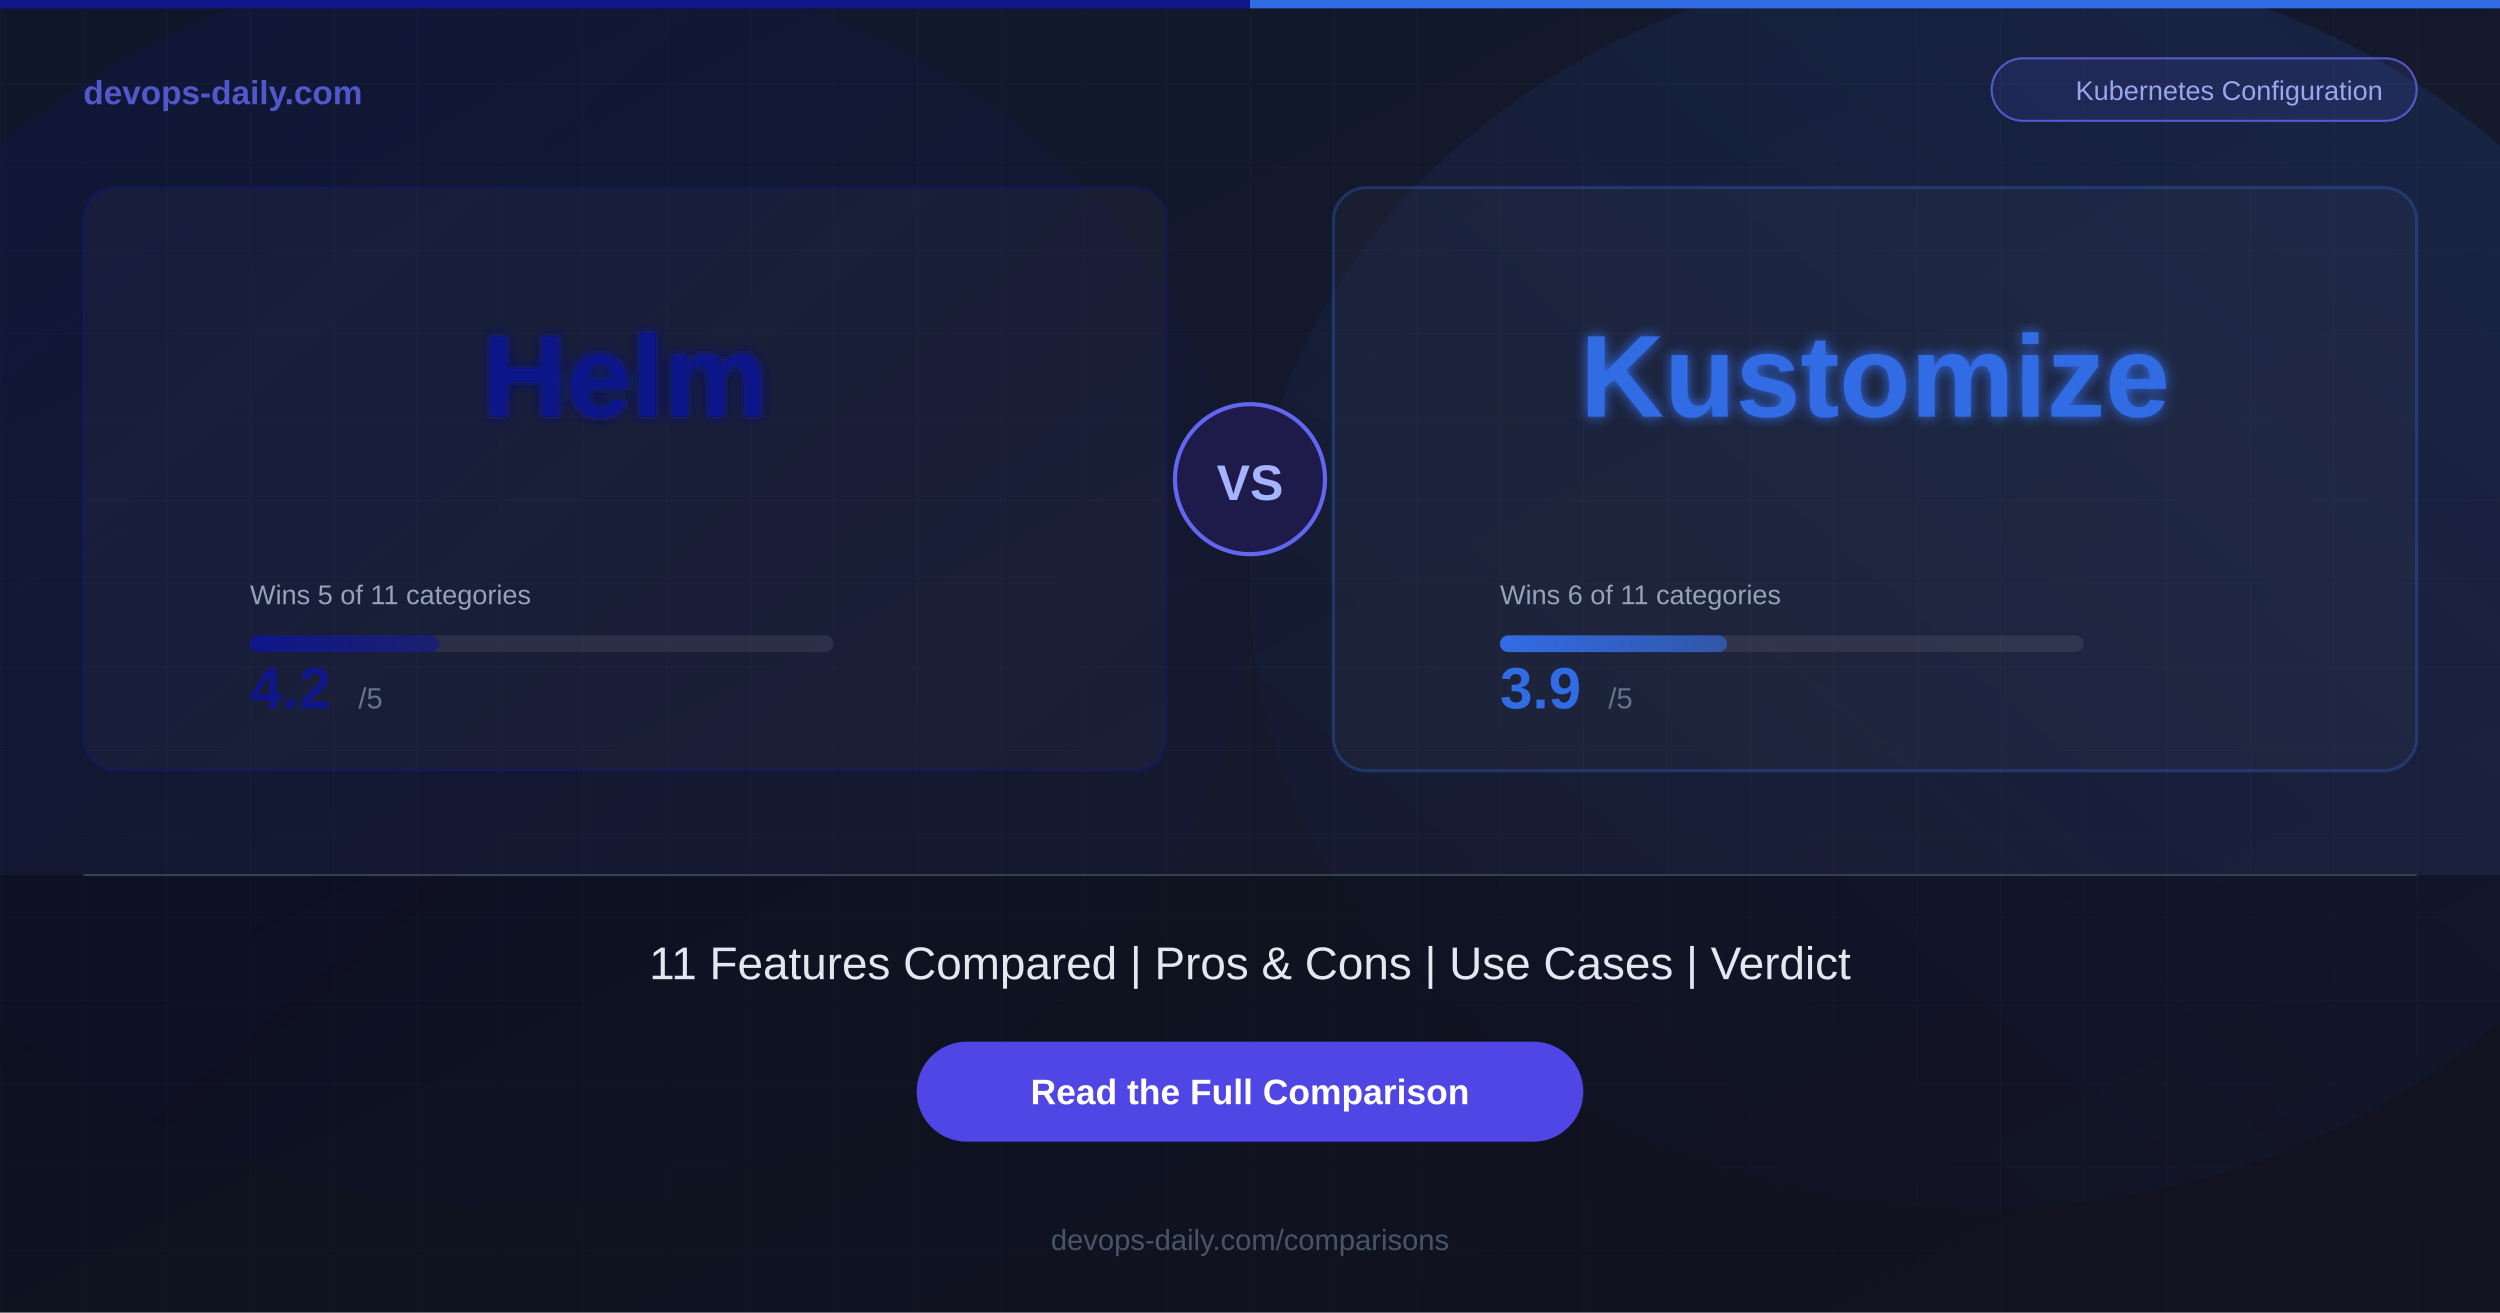
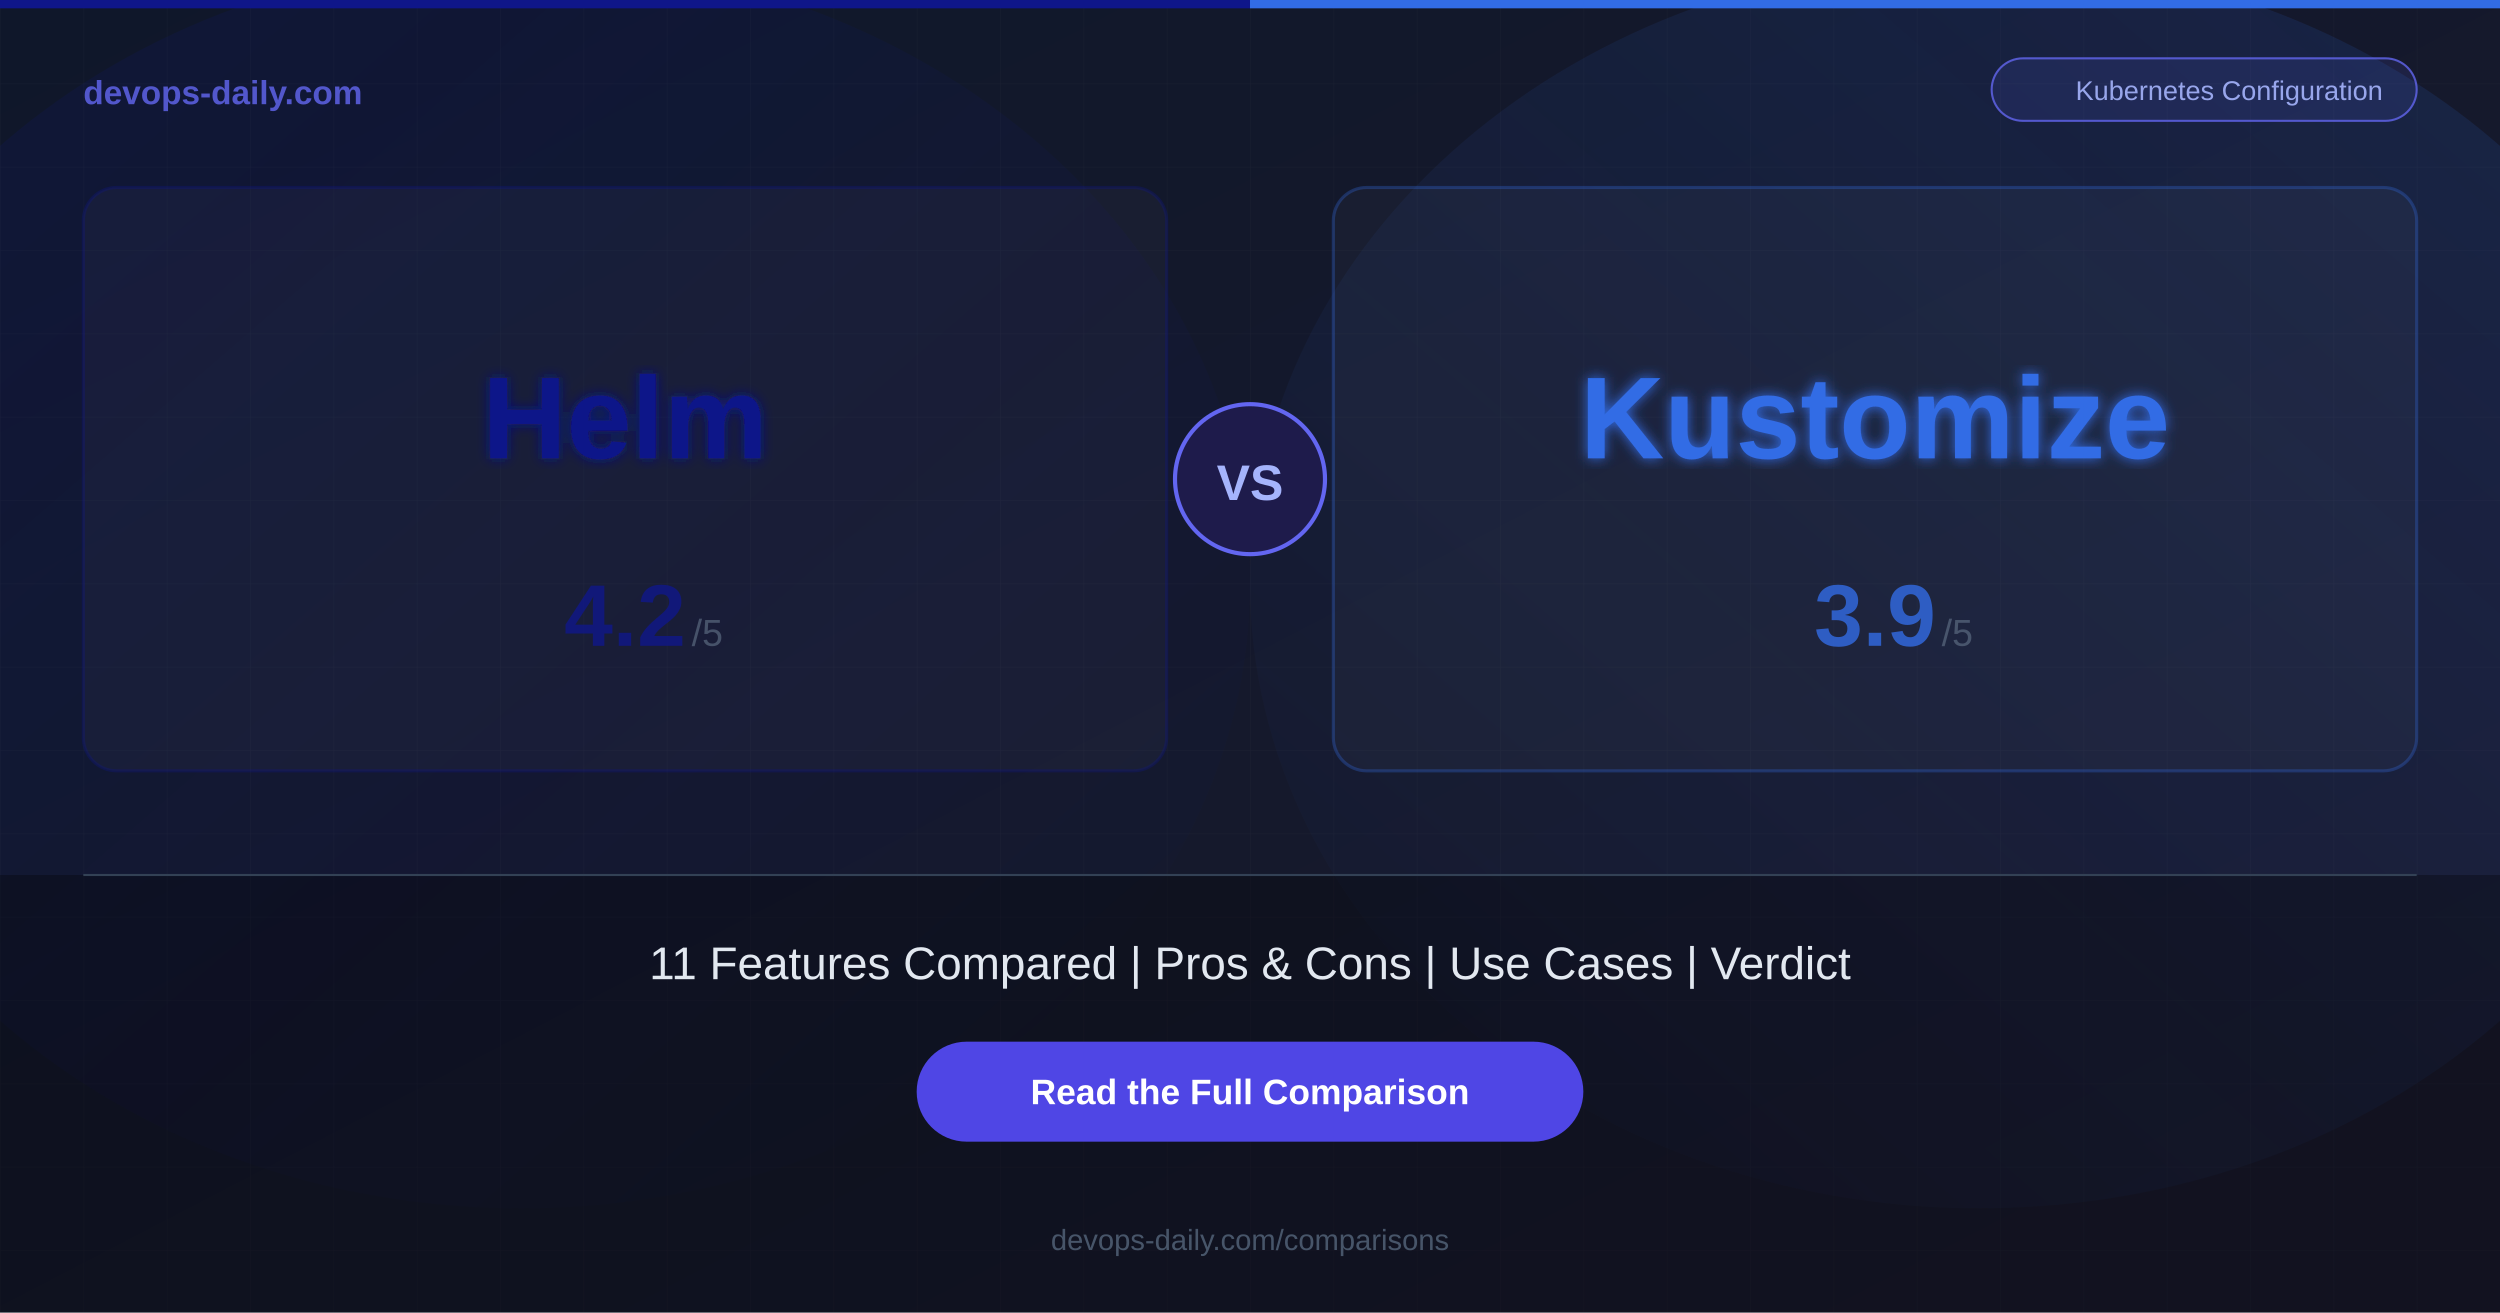
<svg xmlns="http://www.w3.org/2000/svg" width="1200" height="630">
  <defs>
    <linearGradient id="bg" x1="0%" y1="0%" x2="100%" y2="100%">
      <stop offset="0%" style="stop-color:#0f172a;stop-opacity:1" />
      <stop offset="100%" style="stop-color:#1a1a2e;stop-opacity:1" />
    </linearGradient>
    <linearGradient id="glowA" x1="0%" y1="0%" x2="100%" y2="100%">
      <stop offset="0%" style="stop-color:#0F1689;stop-opacity:0.15" />
      <stop offset="100%" style="stop-color:#0F1689;stop-opacity:0" />
    </linearGradient>
    <linearGradient id="glowB" x1="100%" y1="0%" x2="0%" y2="100%">
      <stop offset="0%" style="stop-color:#326CE5;stop-opacity:0.15" />
      <stop offset="100%" style="stop-color:#326CE5;stop-opacity:0" />
-     </linearGradient>
-     <linearGradient id="barA" x1="0%" y1="0%" x2="100%" y2="0%">
-       <stop offset="0%" style="stop-color:#0F1689;stop-opacity:1" />
-       <stop offset="100%" style="stop-color:#0F1689;stop-opacity:0.6" />
-     </linearGradient>
-     <linearGradient id="barB" x1="0%" y1="0%" x2="100%" y2="0%">
-       <stop offset="0%" style="stop-color:#326CE5;stop-opacity:1" />
-       <stop offset="100%" style="stop-color:#326CE5;stop-opacity:0.6" />
    </linearGradient>
    <filter id="glow">
      <feGaussianBlur stdDeviation="3" result="blur" />
      <feMerge>
        <feMergeNode in="blur" />
        <feMergeNode in="SourceGraphic" />
      </feMerge>
    </filter>
  </defs>
  <rect width="1200" height="630" fill="url(#bg)" />
  <ellipse cx="250" cy="280" rx="350" ry="300" fill="url(#glowA)" />
  <ellipse cx="950" cy="280" rx="350" ry="300" fill="url(#glowB)" />
  <pattern id="grid" width="40" height="40" patternUnits="userSpaceOnUse">
    <path d="M 40 0 L 0 0 0 40" fill="none" stroke="#ffffff" stroke-width="0.3" opacity="0.05" />
  </pattern>
  <rect width="1200" height="630" fill="url(#grid)" />
  <rect x="0" y="0" width="600" height="4" fill="#0F1689" />
  <rect x="600" y="0" width="600" height="4" fill="#326CE5" />
  <text x="40" y="50" font-family="Arial, Helvetica, sans-serif" font-size="16" font-weight="bold" fill="#6366f1" opacity="0.8">devops-daily.com</text>
  <rect x="956" y="28" width="204" height="30" rx="15" fill="rgba(99,102,241,0.15)" stroke="#6366f1" stroke-width="1" opacity="0.8" />
  <text x="1070" y="48" font-family="Arial, Helvetica, sans-serif" font-size="13" fill="#a5b4fc" text-anchor="middle" opacity="0.9">Kubernetes Configuration</text>
  <rect x="40" y="90" width="520" height="280" rx="16" fill="rgba(255,255,255,0.03)" stroke="rgba(15,22,137,0.3)" stroke-width="1.5" />
-   <text x="300" y="200" font-family="Arial, Helvetica, sans-serif" font-size="56" font-weight="bold" fill="#0F1689" text-anchor="middle" filter="url(#glow)">Helm</text>
-   <text x="120" y="290" font-family="Arial, Helvetica, sans-serif" font-size="13" fill="#94a3b8">Wins 5 of 11 categories</text>
-   <rect x="120" y="305" width="280" height="8" rx="4" fill="rgba(255,255,255,0.08)" />
-   <rect x="120" y="305" width="91" height="8" rx="4" fill="url(#barA)" />
-   <text x="120" y="340" font-family="Arial, Helvetica, sans-serif" font-size="28" font-weight="bold" fill="#0F1689">4.2</text>
-   <text x="172" y="340" font-family="Arial, Helvetica, sans-serif" font-size="14" fill="#64748b">/5</text>
+   <text x="300" y="220" font-family="Arial, Helvetica, sans-serif" font-size="56" font-weight="bold" fill="#0F1689" text-anchor="middle" filter="url(#glow)">Helm</text>
+   <text x="300" y="310" font-family="Arial, Helvetica, sans-serif" font-size="42" font-weight="bold" fill="#0F1689" text-anchor="middle" opacity="0.8">4.2</text>
+   <text x="332" y="310" font-family="Arial, Helvetica, sans-serif" font-size="18" fill="#64748b" opacity="0.6">/5</text>
  <rect x="640" y="90" width="520" height="280" rx="16" fill="rgba(255,255,255,0.03)" stroke="rgba(50,108,229,0.3)" stroke-width="1.5" />
-   <text x="900" y="200" font-family="Arial, Helvetica, sans-serif" font-size="56" font-weight="bold" fill="#326CE5" text-anchor="middle" filter="url(#glow)">Kustomize</text>
-   <text x="720" y="290" font-family="Arial, Helvetica, sans-serif" font-size="13" fill="#94a3b8">Wins 6 of 11 categories</text>
-   <rect x="720" y="305" width="280" height="8" rx="4" fill="rgba(255,255,255,0.08)" />
-   <rect x="720" y="305" width="109" height="8" rx="4" fill="url(#barB)" />
-   <text x="720" y="340" font-family="Arial, Helvetica, sans-serif" font-size="28" font-weight="bold" fill="#326CE5">3.9</text>
-   <text x="772" y="340" font-family="Arial, Helvetica, sans-serif" font-size="14" fill="#64748b">/5</text>
+   <text x="900" y="220" font-family="Arial, Helvetica, sans-serif" font-size="56" font-weight="bold" fill="#326CE5" text-anchor="middle" filter="url(#glow)">Kustomize</text>
+   <text x="900" y="310" font-family="Arial, Helvetica, sans-serif" font-size="42" font-weight="bold" fill="#326CE5" text-anchor="middle" opacity="0.8">3.9</text>
+   <text x="932" y="310" font-family="Arial, Helvetica, sans-serif" font-size="18" fill="#64748b" opacity="0.6">/5</text>
  <circle cx="600" cy="230" r="36" fill="#1e1b4b" stroke="#6366f1" stroke-width="2" />
  <text x="600" y="240" font-family="Arial, Helvetica, sans-serif" font-size="24" font-weight="bold" fill="#a5b4fc" text-anchor="middle">VS</text>
  <rect x="0" y="420" width="1200" height="210" fill="rgba(0,0,0,0.3)" />
  <line x1="40" y1="420" x2="1160" y2="420" stroke="#334155" stroke-width="1" />
  <text x="600" y="470" font-family="Arial, Helvetica, sans-serif" font-size="22" fill="#e2e8f0" text-anchor="middle">11 Features Compared  |  Pros &amp; Cons  |  Use Cases  |  Verdict</text>
  <rect x="440" y="500" width="320" height="48" rx="24" fill="#4f46e5" />
  <text x="600" y="530" font-family="Arial, Helvetica, sans-serif" font-size="17" font-weight="bold" fill="#ffffff" text-anchor="middle">Read the Full Comparison</text>
  <text x="600" y="600" font-family="Arial, Helvetica, sans-serif" font-size="14" fill="#475569" text-anchor="middle">devops-daily.com/comparisons</text>
</svg>
